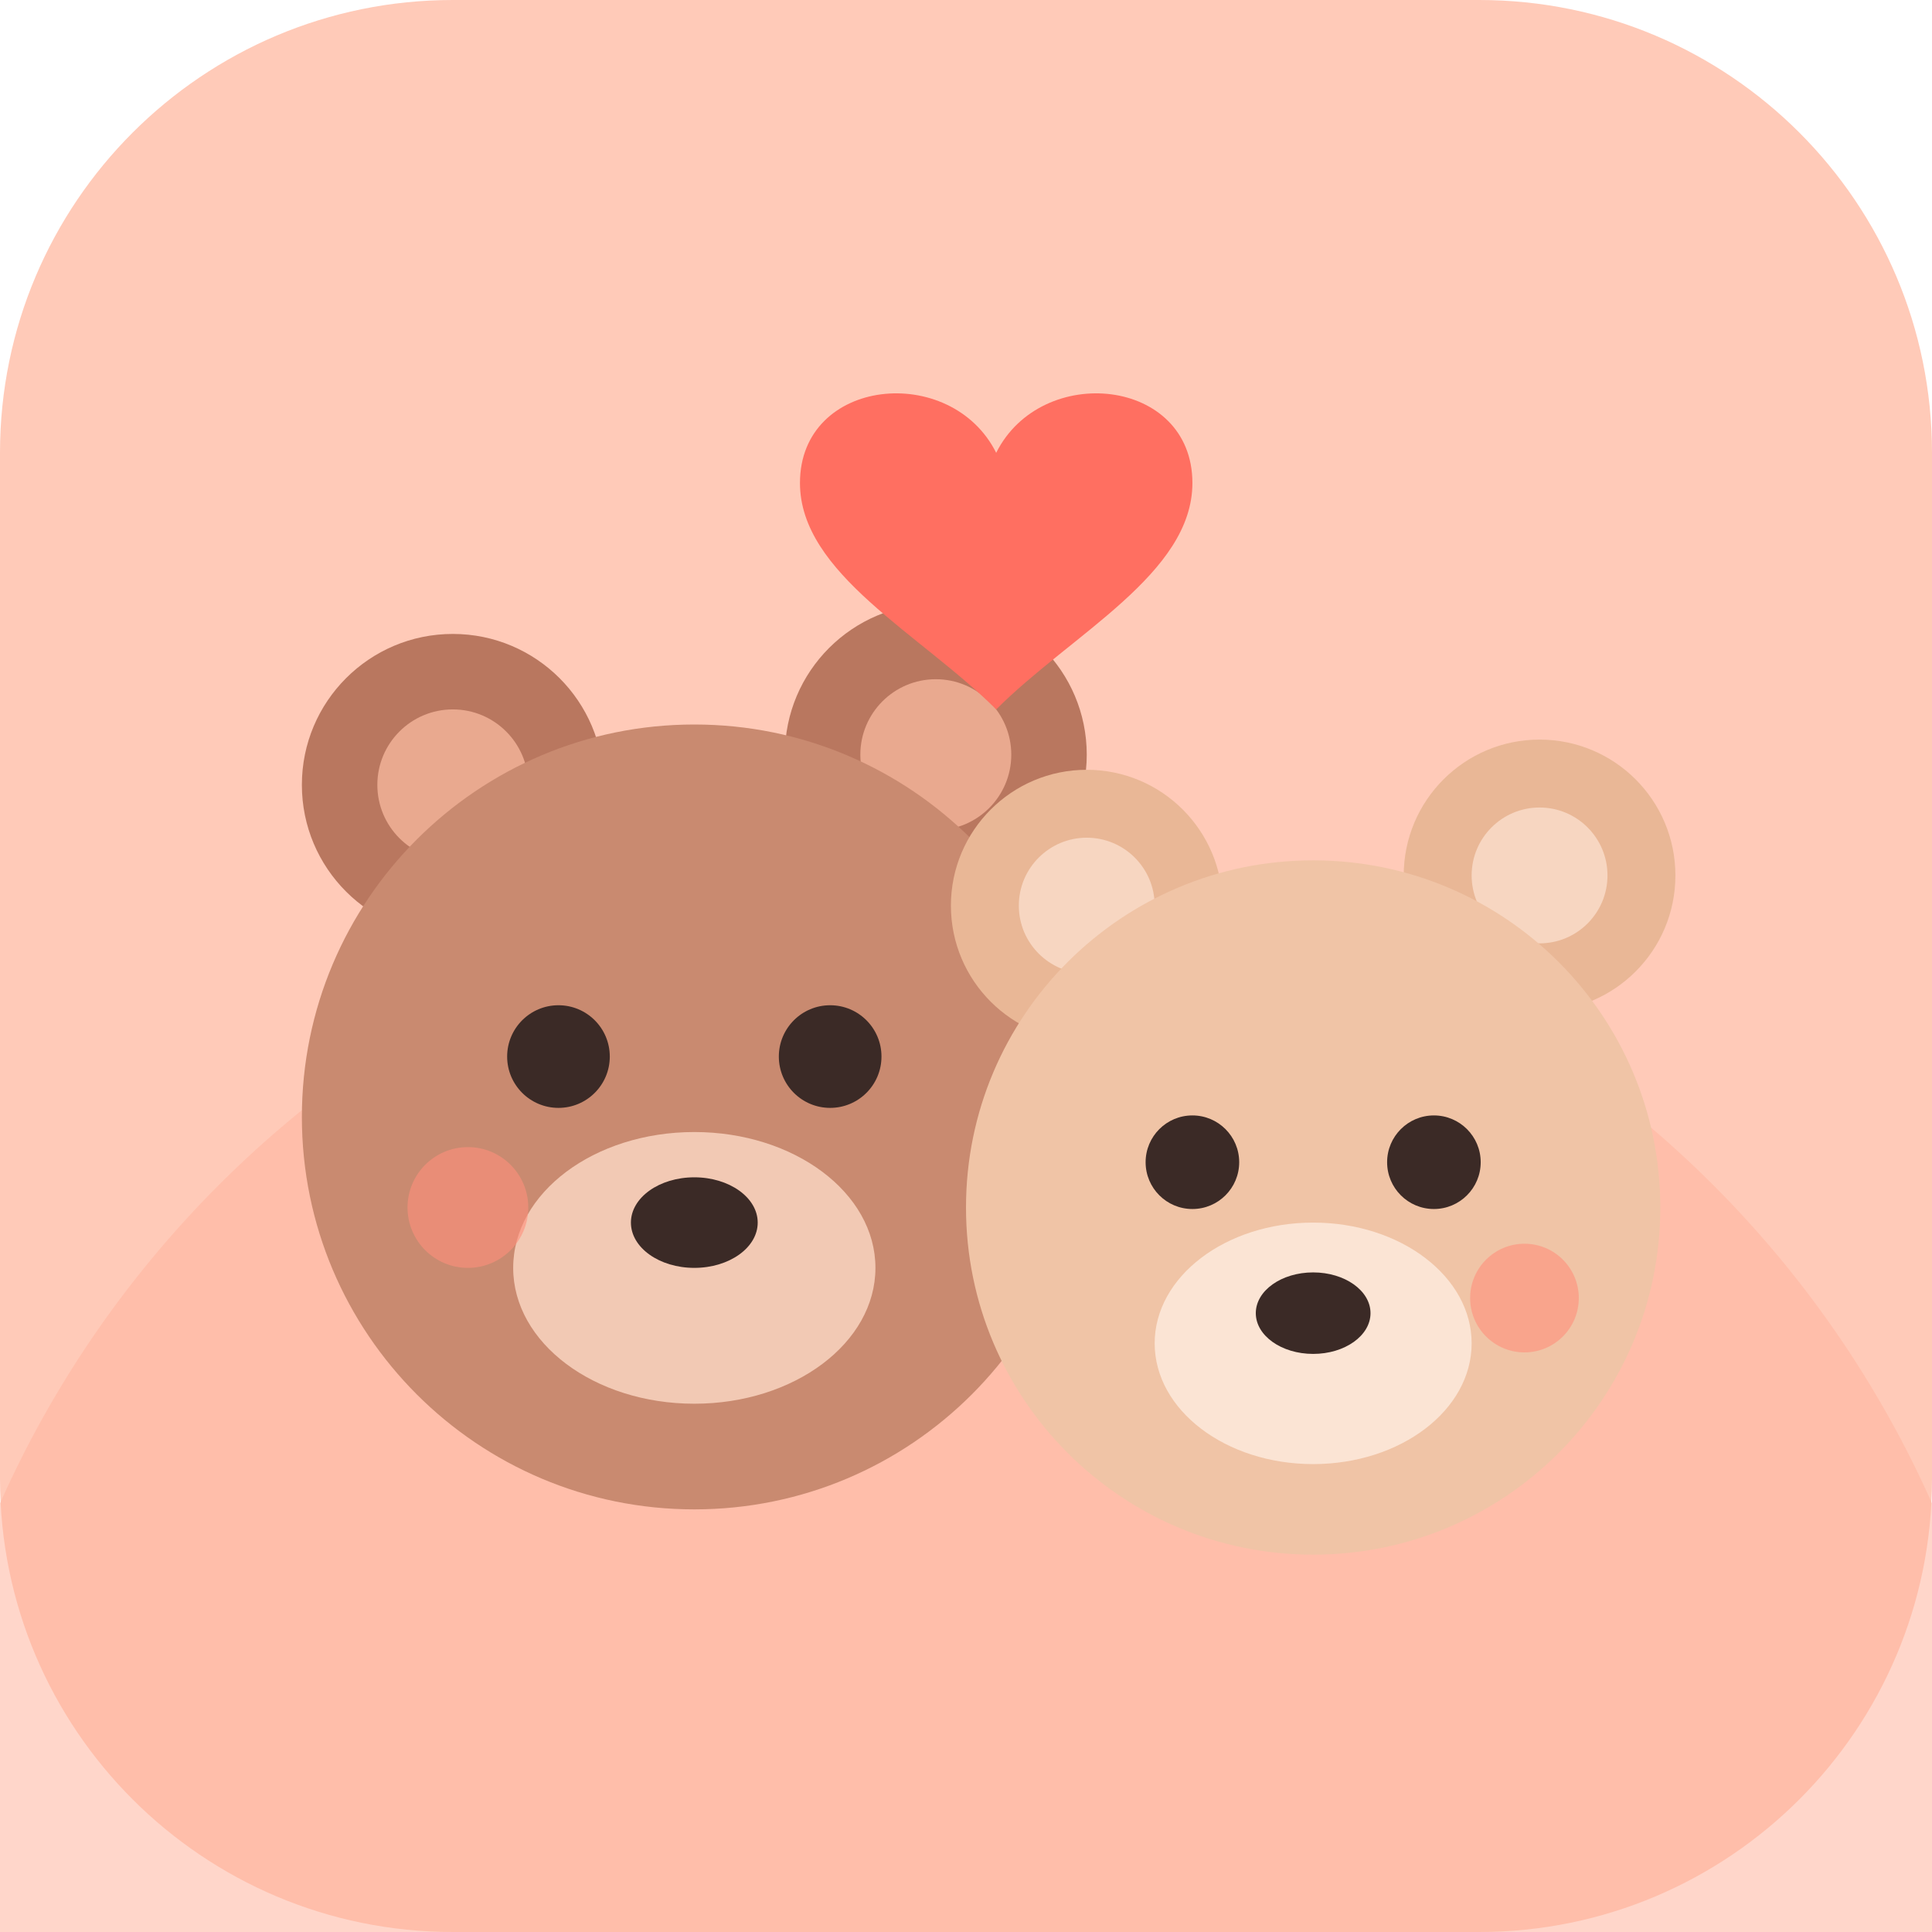
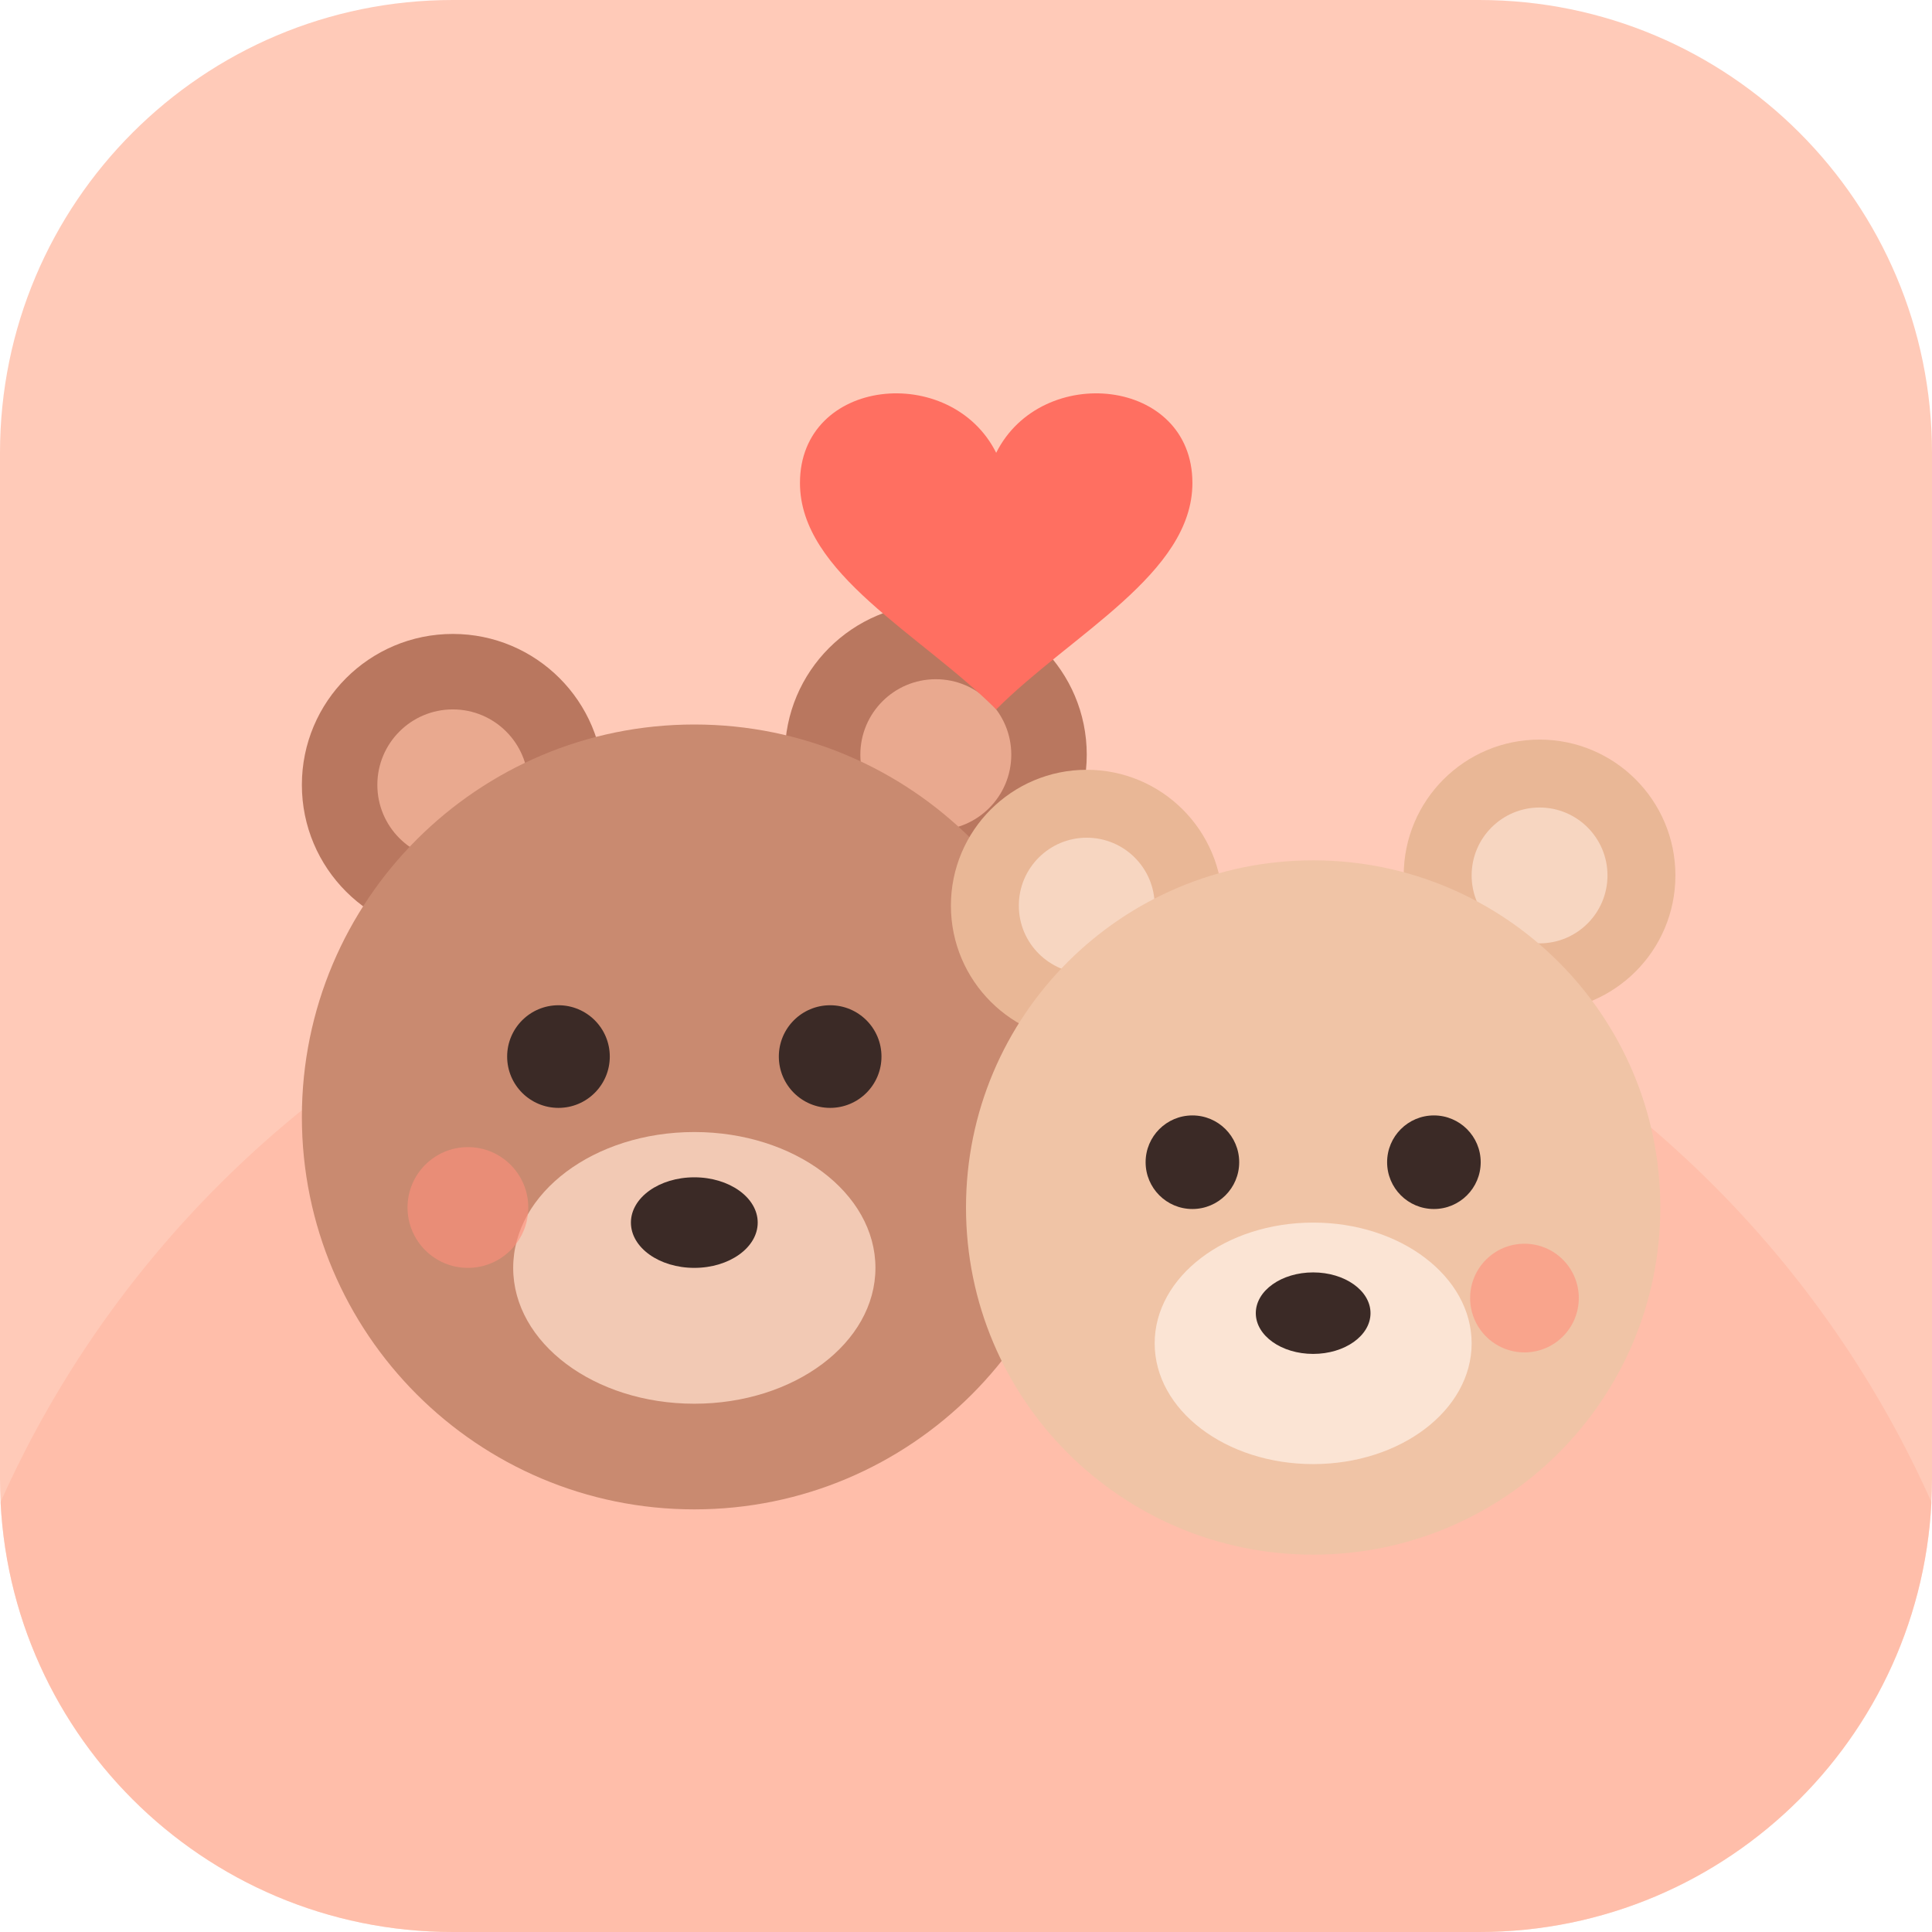
<svg xmlns="http://www.w3.org/2000/svg" viewBox="0 0 128 128">
-   <rect width="128" height="128" rx="30" fill="#ffcab8" />
-   <circle cx="64" cy="128" r="70" fill="#ffb59e" opacity=".55" />
-   <circle cx="30" cy="52" r="10" fill="#b9775f" />
-   <circle cx="30" cy="52" r="5" fill="#e9a98f" />
-   <circle cx="62" cy="50" r="10" fill="#b9775f" />
-   <circle cx="62" cy="50" r="5" fill="#e9a98f" />
-   <circle cx="46" cy="74" r="26" fill="#c98a70" />
-   <ellipse cx="46" cy="84" rx="12" ry="9" fill="#f2c9b4" />
-   <circle cx="37" cy="70" r="3.4" fill="#3b2a26" />
-   <circle cx="55" cy="70" r="3.4" fill="#3b2a26" />
-   <ellipse cx="46" cy="81" rx="4.2" ry="3" fill="#3b2a26" />
-   <circle cx="31" cy="80" r="4" fill="#ff8f7c" opacity=".6" />
-   <circle cx="72" cy="60" r="9" fill="#e9b796" />
-   <circle cx="72" cy="60" r="4.5" fill="#f7d6c1" />
-   <circle cx="102" cy="58" r="9" fill="#e9b796" />
-   <circle cx="102" cy="58" r="4.5" fill="#f7d6c1" />
-   <circle cx="87" cy="80" r="23" fill="#f0c4a6" />
-   <ellipse cx="87" cy="89" rx="10.5" ry="8" fill="#fbe4d4" />
-   <circle cx="79" cy="77" r="3.1" fill="#3b2a26" />
-   <circle cx="95" cy="77" r="3.1" fill="#3b2a26" />
-   <ellipse cx="87" cy="87" rx="3.8" ry="2.7" fill="#3b2a26" />
-   <circle cx="101" cy="86" r="3.6" fill="#ff8f7c" opacity=".6" />
+   <defs>
+     <clipPath id="r">
+       <rect width="128" height="128" rx="30" />
+     </clipPath>
+   </defs>
+   <g clip-path="url(#r)">
+     <rect width="128" height="128" fill="#ffcab8" />
+     <circle cx="64" cy="128" r="70" fill="#ffb59e" opacity=".55" />
+     <circle cx="30" cy="52" r="10" fill="#b9775f" />
+     <circle cx="30" cy="52" r="5" fill="#e9a98f" />
+     <circle cx="62" cy="50" r="10" fill="#b9775f" />
+     <circle cx="62" cy="50" r="5" fill="#e9a98f" />
+     <circle cx="46" cy="74" r="26" fill="#c98a70" />
+     <ellipse cx="46" cy="84" rx="12" ry="9" fill="#f2c9b4" />
+     <circle cx="37" cy="70" r="3.4" fill="#3b2a26" />
+     <circle cx="55" cy="70" r="3.4" fill="#3b2a26" />
+     <ellipse cx="46" cy="81" rx="4.2" ry="3" fill="#3b2a26" />
+     <circle cx="31" cy="80" r="4" fill="#ff8f7c" opacity=".6" />
+     <circle cx="72" cy="60" r="9" fill="#e9b796" />
+     <circle cx="72" cy="60" r="4.5" fill="#f7d6c1" />
+     <circle cx="102" cy="58" r="9" fill="#e9b796" />
+     <circle cx="102" cy="58" r="4.5" fill="#f7d6c1" />
+     <circle cx="87" cy="80" r="23" fill="#f0c4a6" />
+     <ellipse cx="87" cy="89" rx="10.5" ry="8" fill="#fbe4d4" />
+     <circle cx="79" cy="77" r="3.1" fill="#3b2a26" />
+     <circle cx="95" cy="77" r="3.1" fill="#3b2a26" />
+     <ellipse cx="87" cy="87" rx="3.8" ry="2.7" fill="#3b2a26" />
+     <circle cx="101" cy="86" r="3.6" fill="#ff8f7c" opacity=".6" />
+   </g>
  <path d="M66 30c-3-6-13-5-13 2 0 6 8 10 13 15 5-5 13-9 13-15 0-7-10-8-13-2z" fill="#ff6f61" />
</svg>
